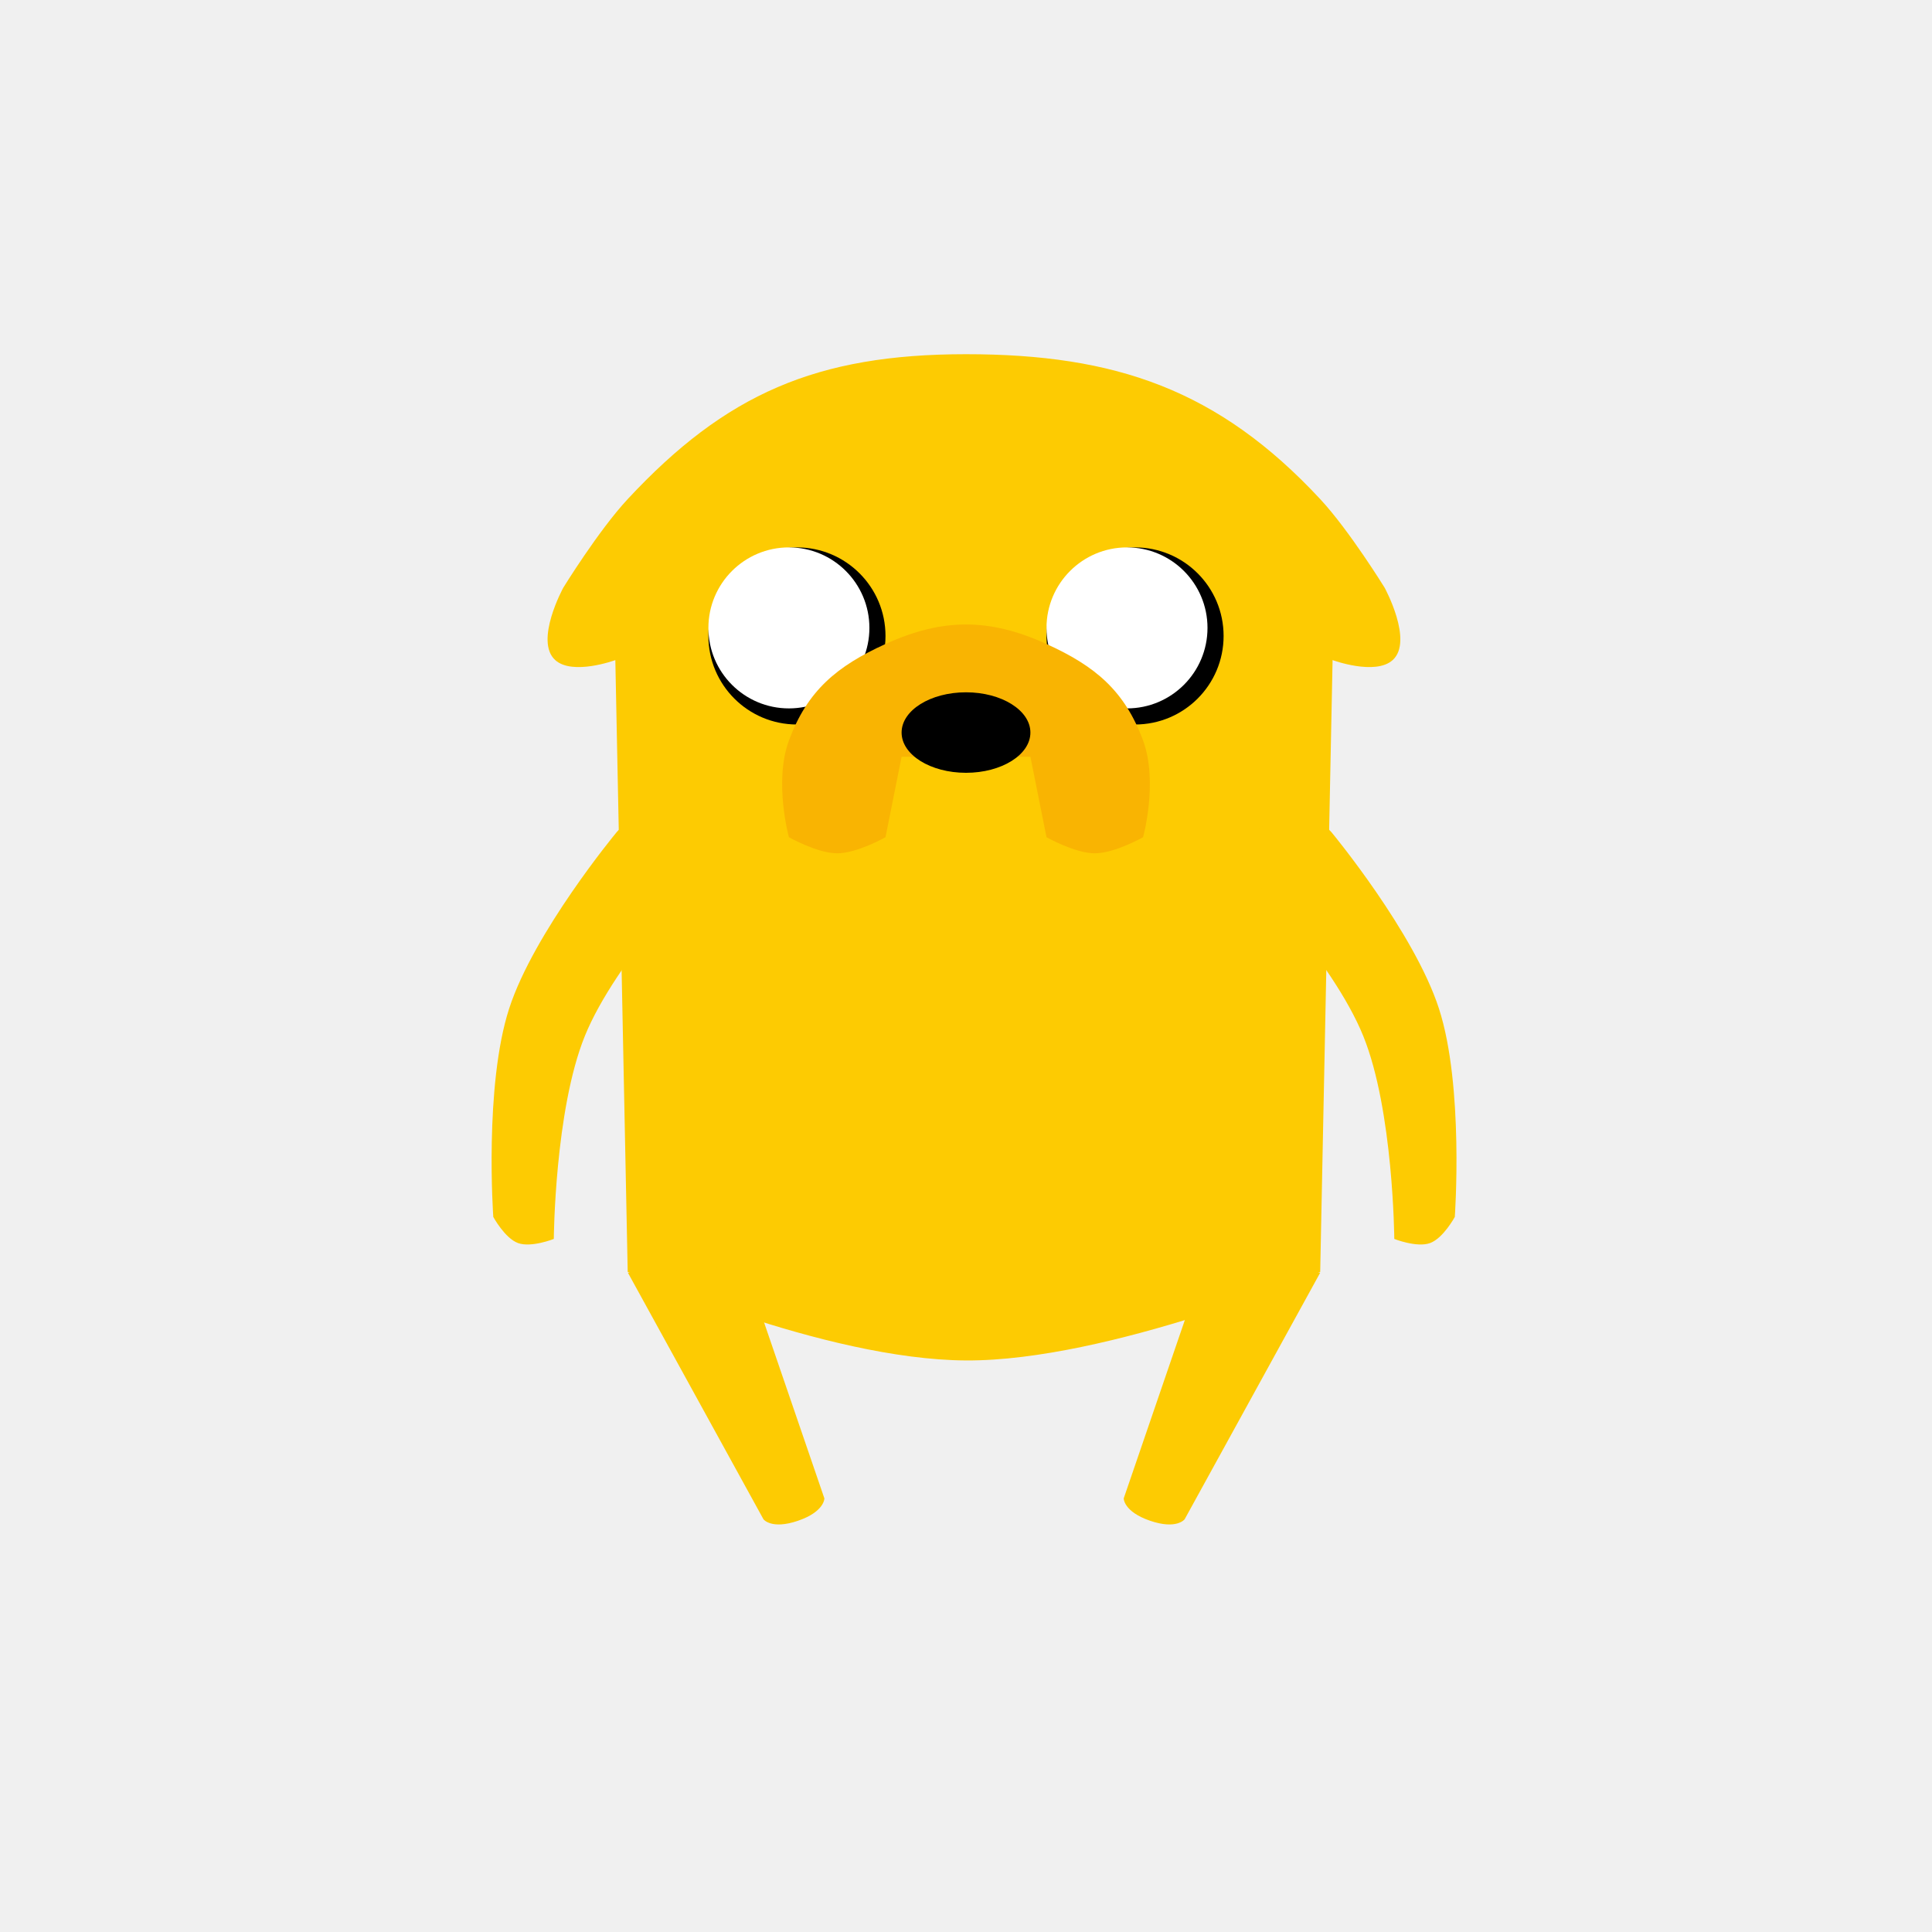
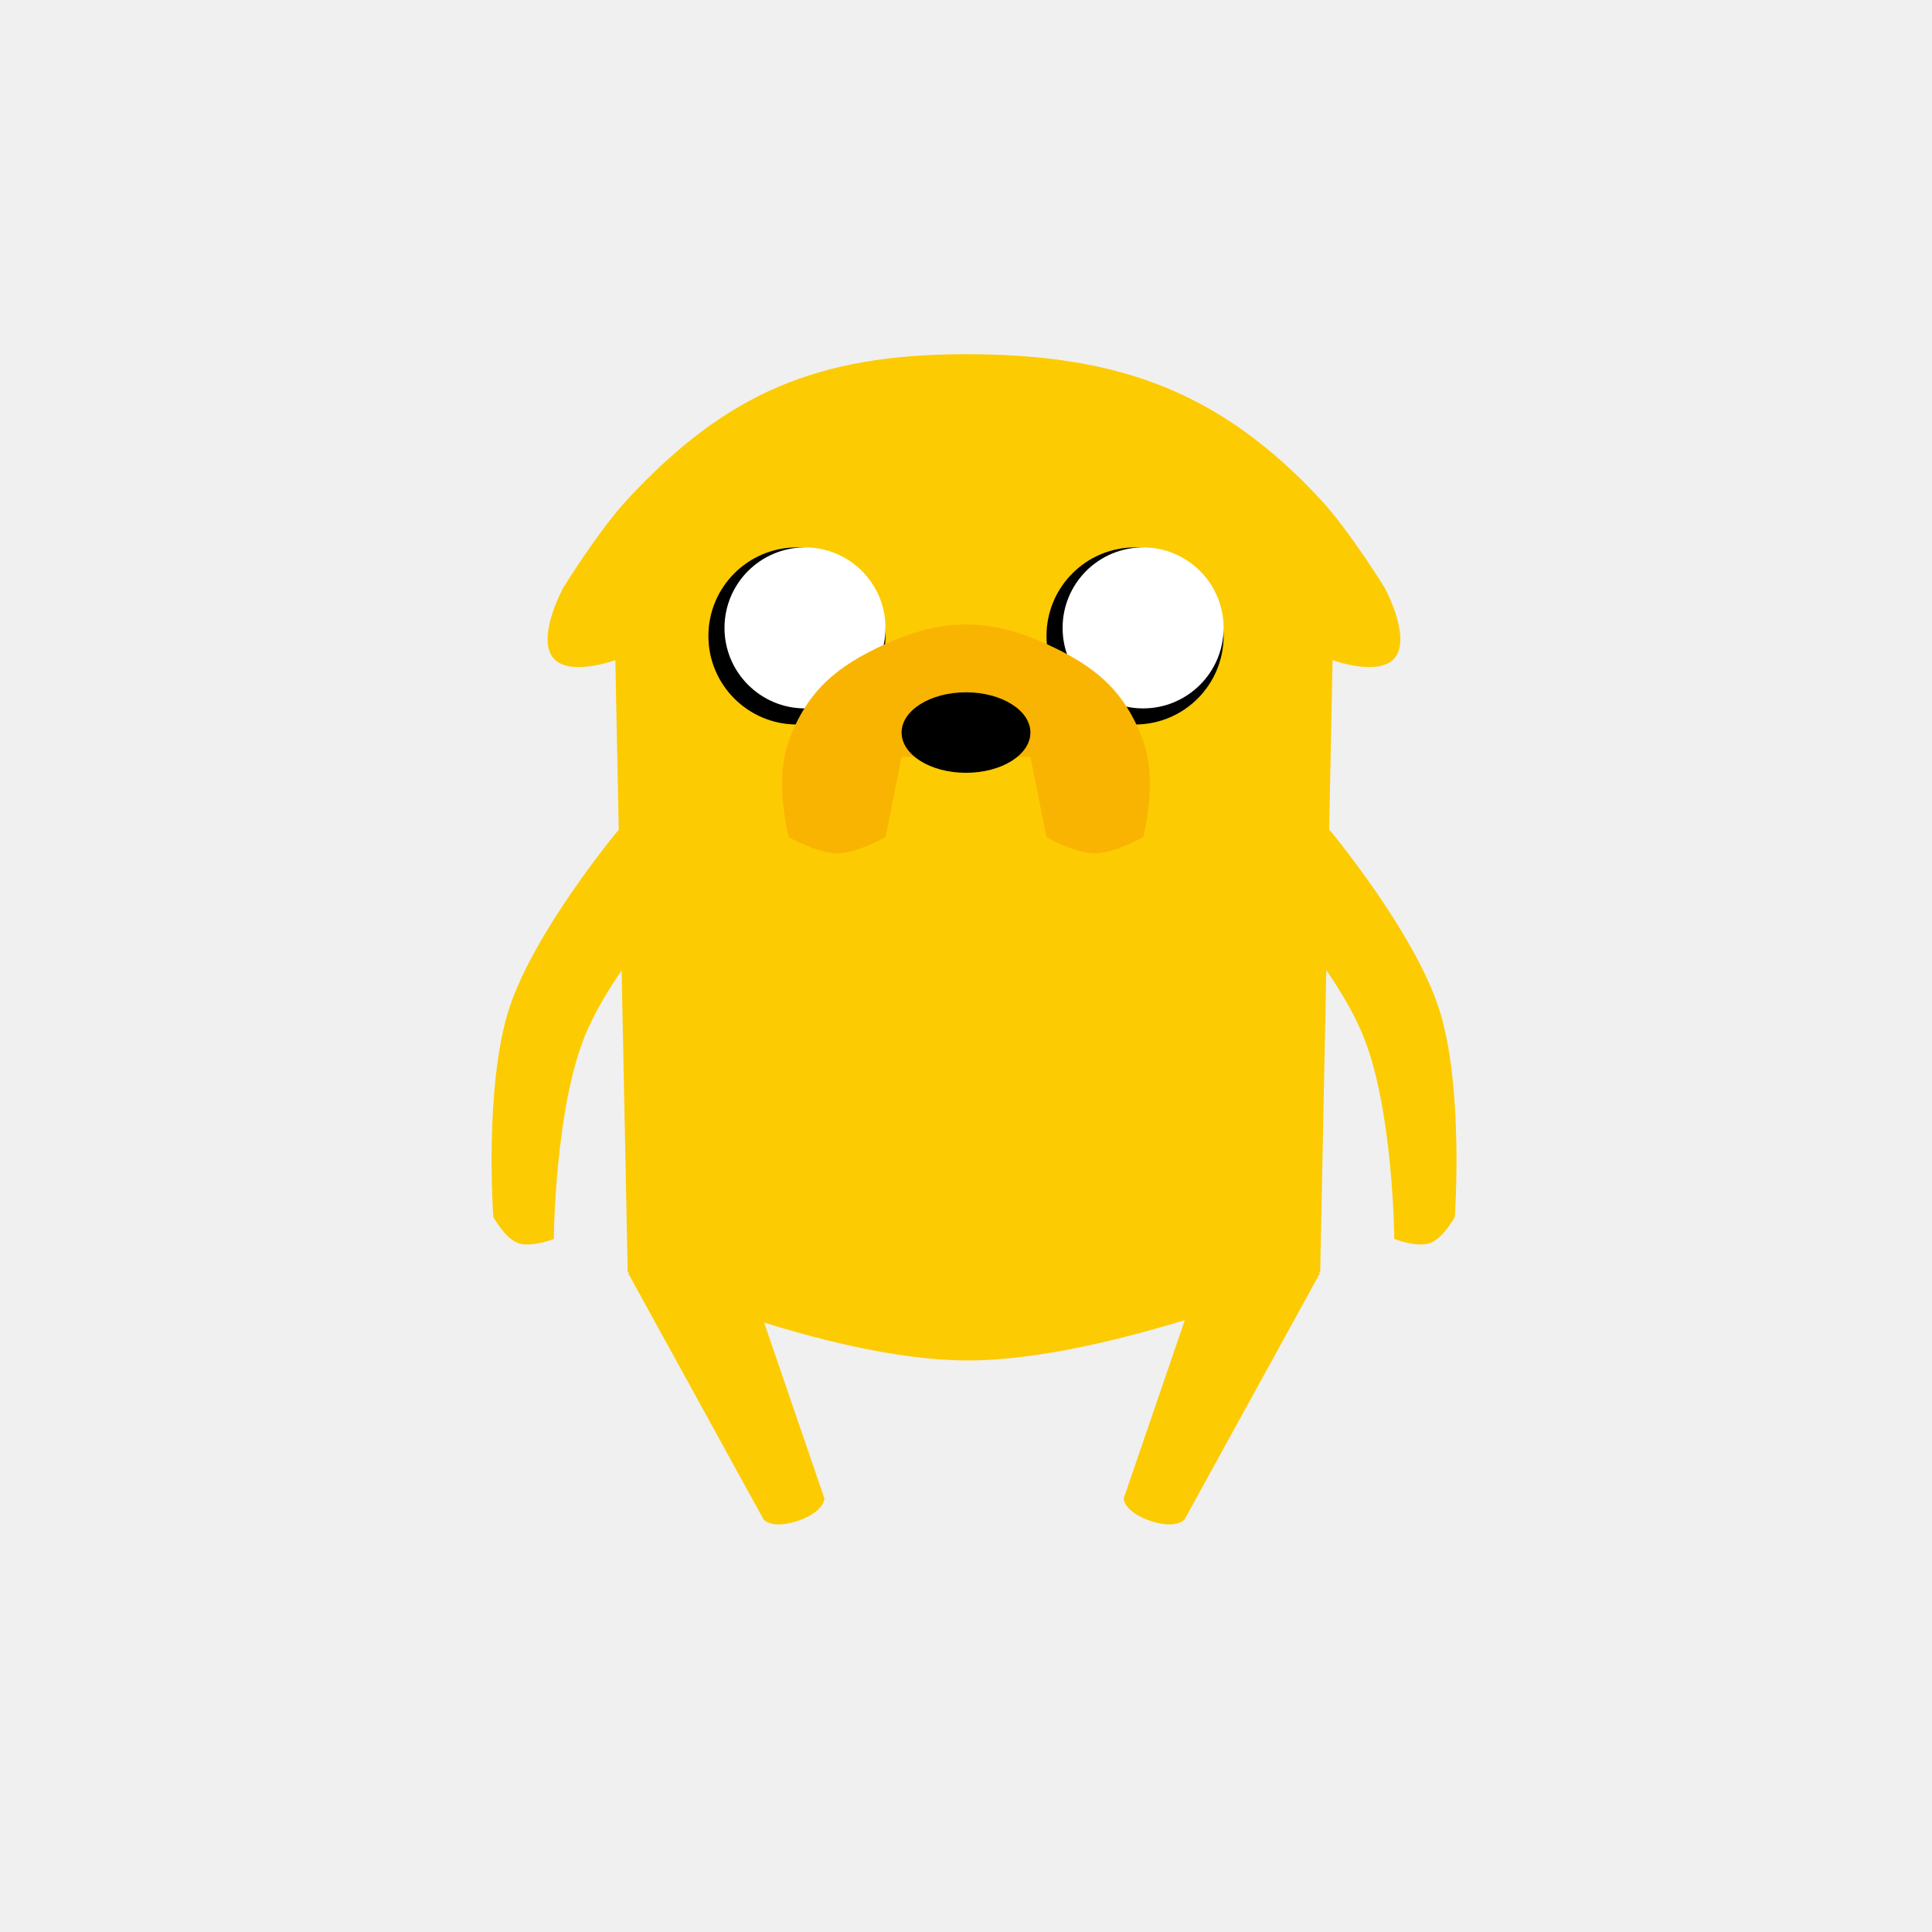
<svg xmlns="http://www.w3.org/2000/svg" width="120" height="120" viewBox="0 0 120 120" fill="none">
  <path d="M60 22C69.283 22 75.678 24.203 82 31C83.809 32.945 86 36.5 86 36.5C86 36.5 87.814 39.816 86.5 41C85.418 41.975 82.769 41 82.769 41L82 79C82 79 68.856 84.548 60 84.5C51.144 84.452 38.988 79 38.988 79L38.219 41C38.219 41 35.571 41.975 34.488 41C33.175 39.816 34.988 36.5 34.988 36.5C34.988 36.5 37.179 32.944 38.988 31C45.07 24.465 50.717 22 60 22Z" fill="#FDCB02" />
  <path d="M47.42 94.365L39 79.05L46.256 78.632L51.204 93.068C51.204 93.068 51.218 93.891 49.565 94.457C47.913 95.023 47.42 94.365 47.42 94.365Z" fill="#FDCB02" />
  <path d="M73.58 94.365L82 79.05L74.744 78.632L69.796 93.068C69.796 93.068 69.782 93.891 71.435 94.457C73.087 95.023 73.58 94.365 73.58 94.365Z" fill="#FDCB02" />
-   <circle r="5.5" transform="matrix(-1 0 0 1 70.5 39.5)" fill="black" />
-   <circle r="5" transform="matrix(-1 0 0 1 70 39)" fill="white" />
-   <circle r="5.5" transform="matrix(-1 0 0 1 49.5 39.5)" fill="black" />
-   <circle r="5" transform="matrix(-1 0 0 1 49 39)" fill="white" />
+   <circle cx="49.5" cy="39.5" r="5.5" fill="black" />
+   <circle cx="50" cy="39" r="5" fill="white" />
+   <circle cx="70.5" cy="39.5" r="5.5" fill="black" />
+   <circle cx="71" cy="39" r="5" fill="white" />
  <path d="M71 46C69.854 42.891 68.017 41.371 65 40C61.445 38.384 58.555 38.384 55 40C51.983 41.371 50.146 42.891 49 46C48.055 48.565 49 52 49 52C49 52 50.765 53 52 53C53.235 53 55 52 55 52L56 47H64L65 52C65 52 66.765 53 68 53C69.235 53 71 52 71 52C71 52 71.945 48.565 71 46Z" fill="#F9B402" />
  <ellipse rx="4" ry="2.5" transform="matrix(-1 0 0 1 60 45.5)" fill="black" />
  <path d="M90.361 75.585C90.361 75.585 89.644 76.91 88.824 77.209C88.003 77.508 86.602 76.953 86.602 76.953C86.602 76.953 86.545 68.966 84.676 64.352C82.774 59.653 77.112 53.803 77.112 53.803C77.112 53.803 76.99 51.719 79.247 50.898C81.504 50.076 82.75 51.751 82.75 51.751C82.75 51.751 87.84 57.906 89.375 62.642C90.938 67.464 90.361 75.585 90.361 75.585Z" fill="#FDCB02" />
  <path d="M30.639 75.585C30.639 75.585 31.356 76.91 32.176 77.209C32.997 77.508 34.398 76.953 34.398 76.953C34.398 76.953 34.455 68.966 36.324 64.352C38.226 59.653 43.888 53.803 43.888 53.803C43.888 53.803 44.01 51.719 41.753 50.898C39.496 50.076 38.25 51.751 38.25 51.751C38.25 51.751 33.16 57.906 31.625 62.642C30.062 67.464 30.639 75.585 30.639 75.585Z" fill="#FDCB02" />
</svg>
